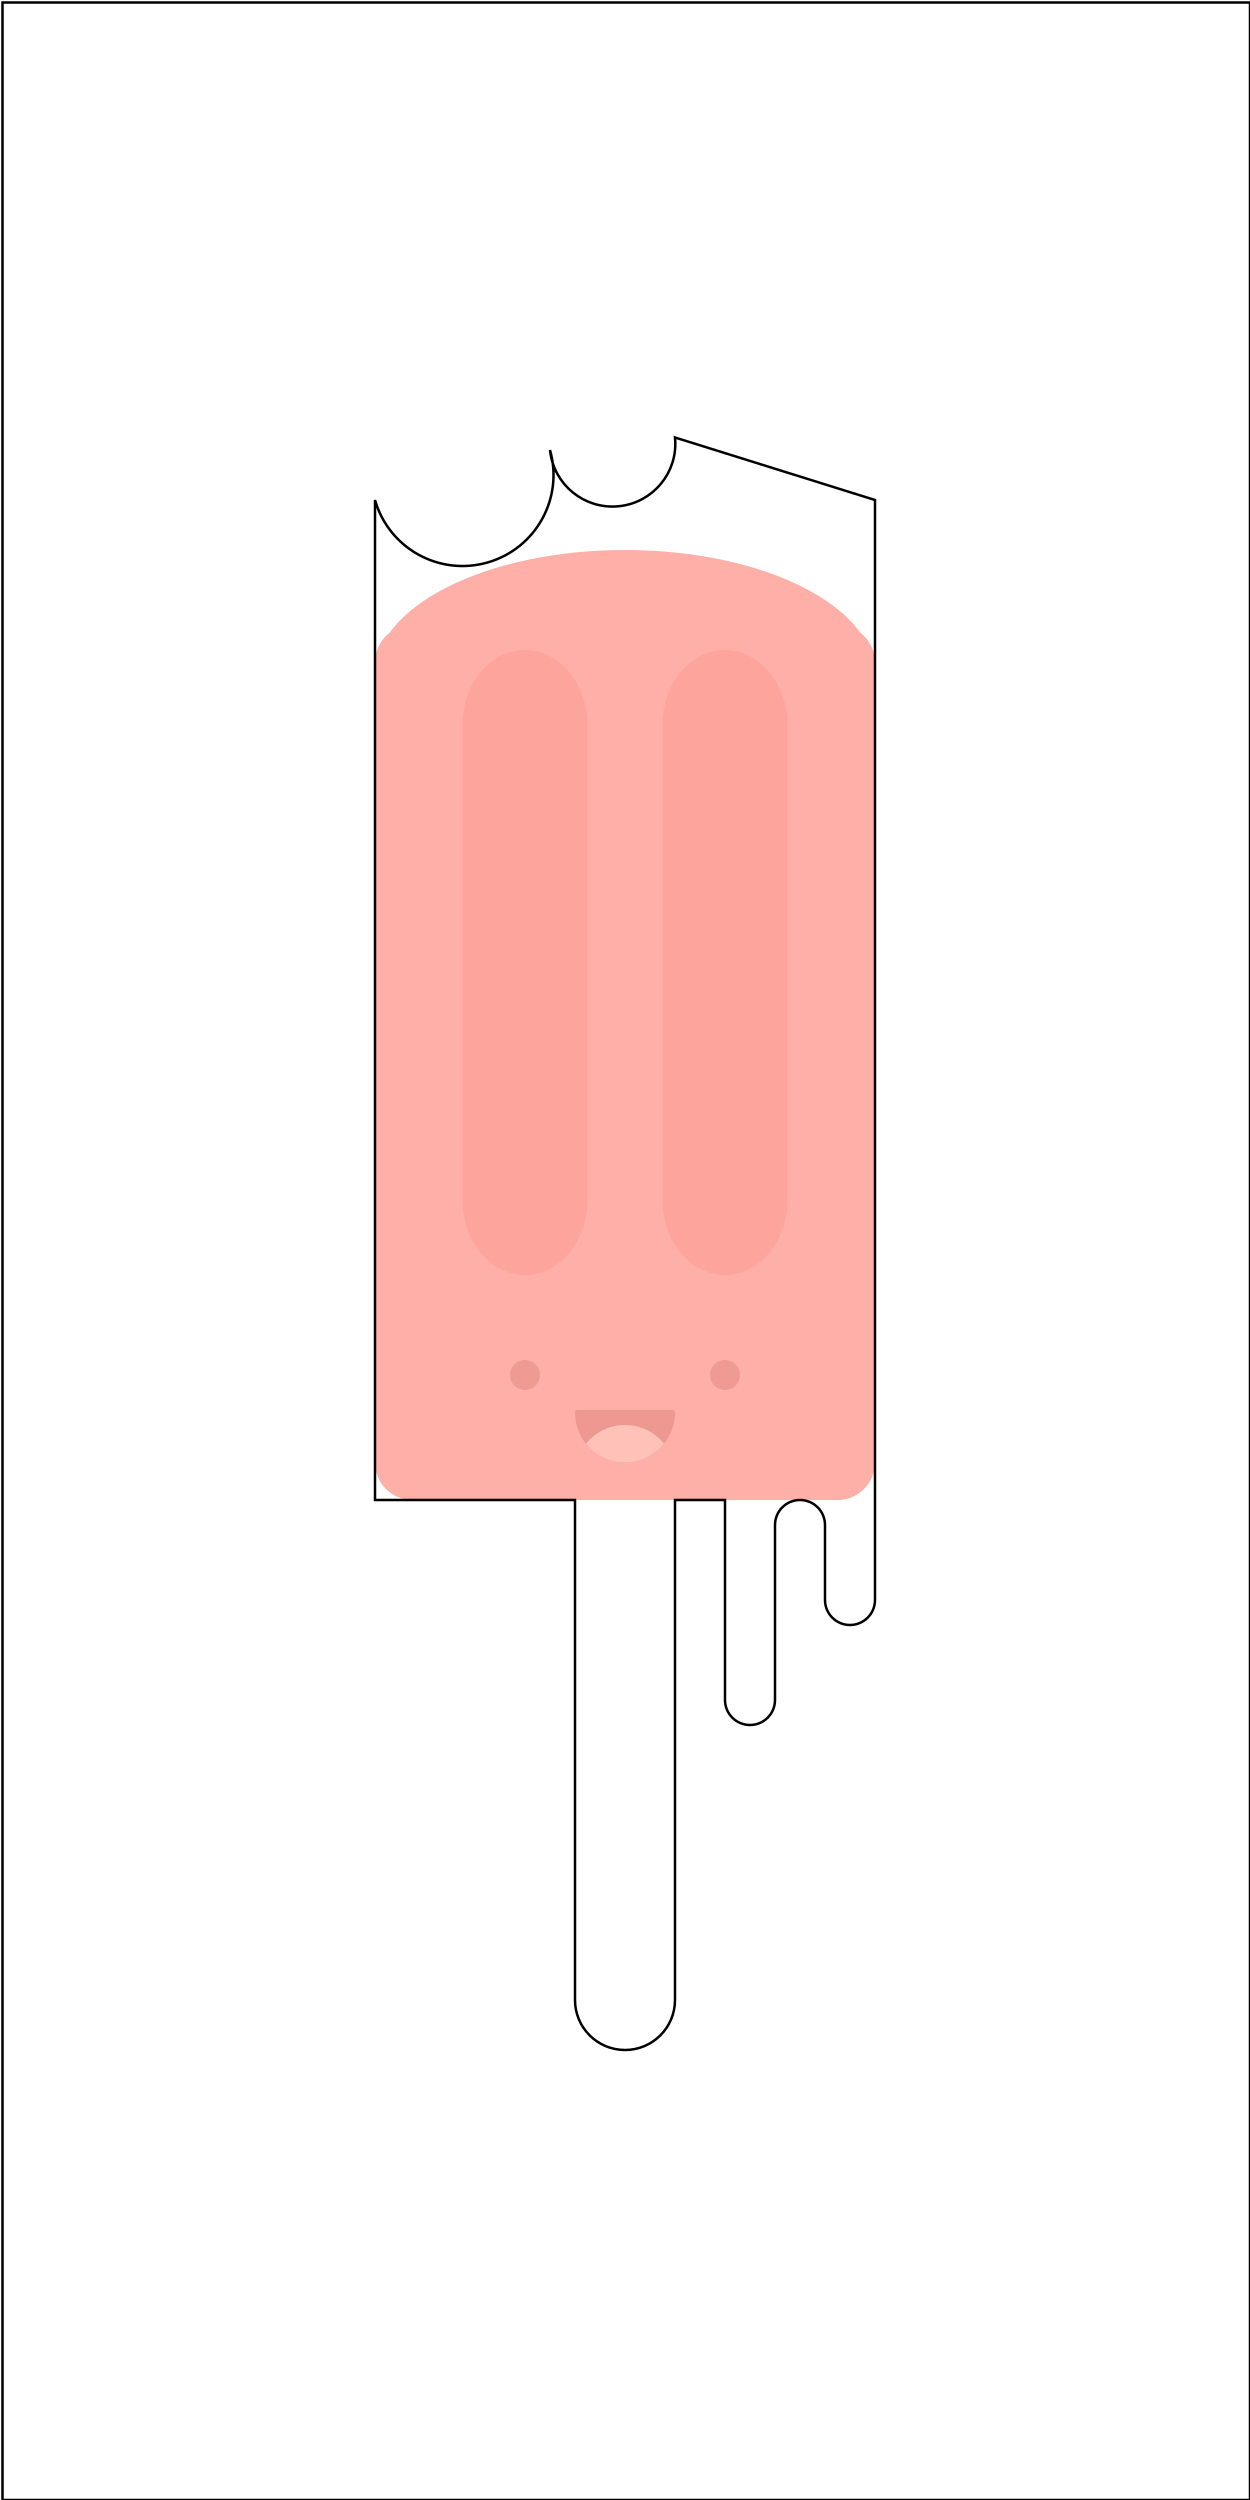
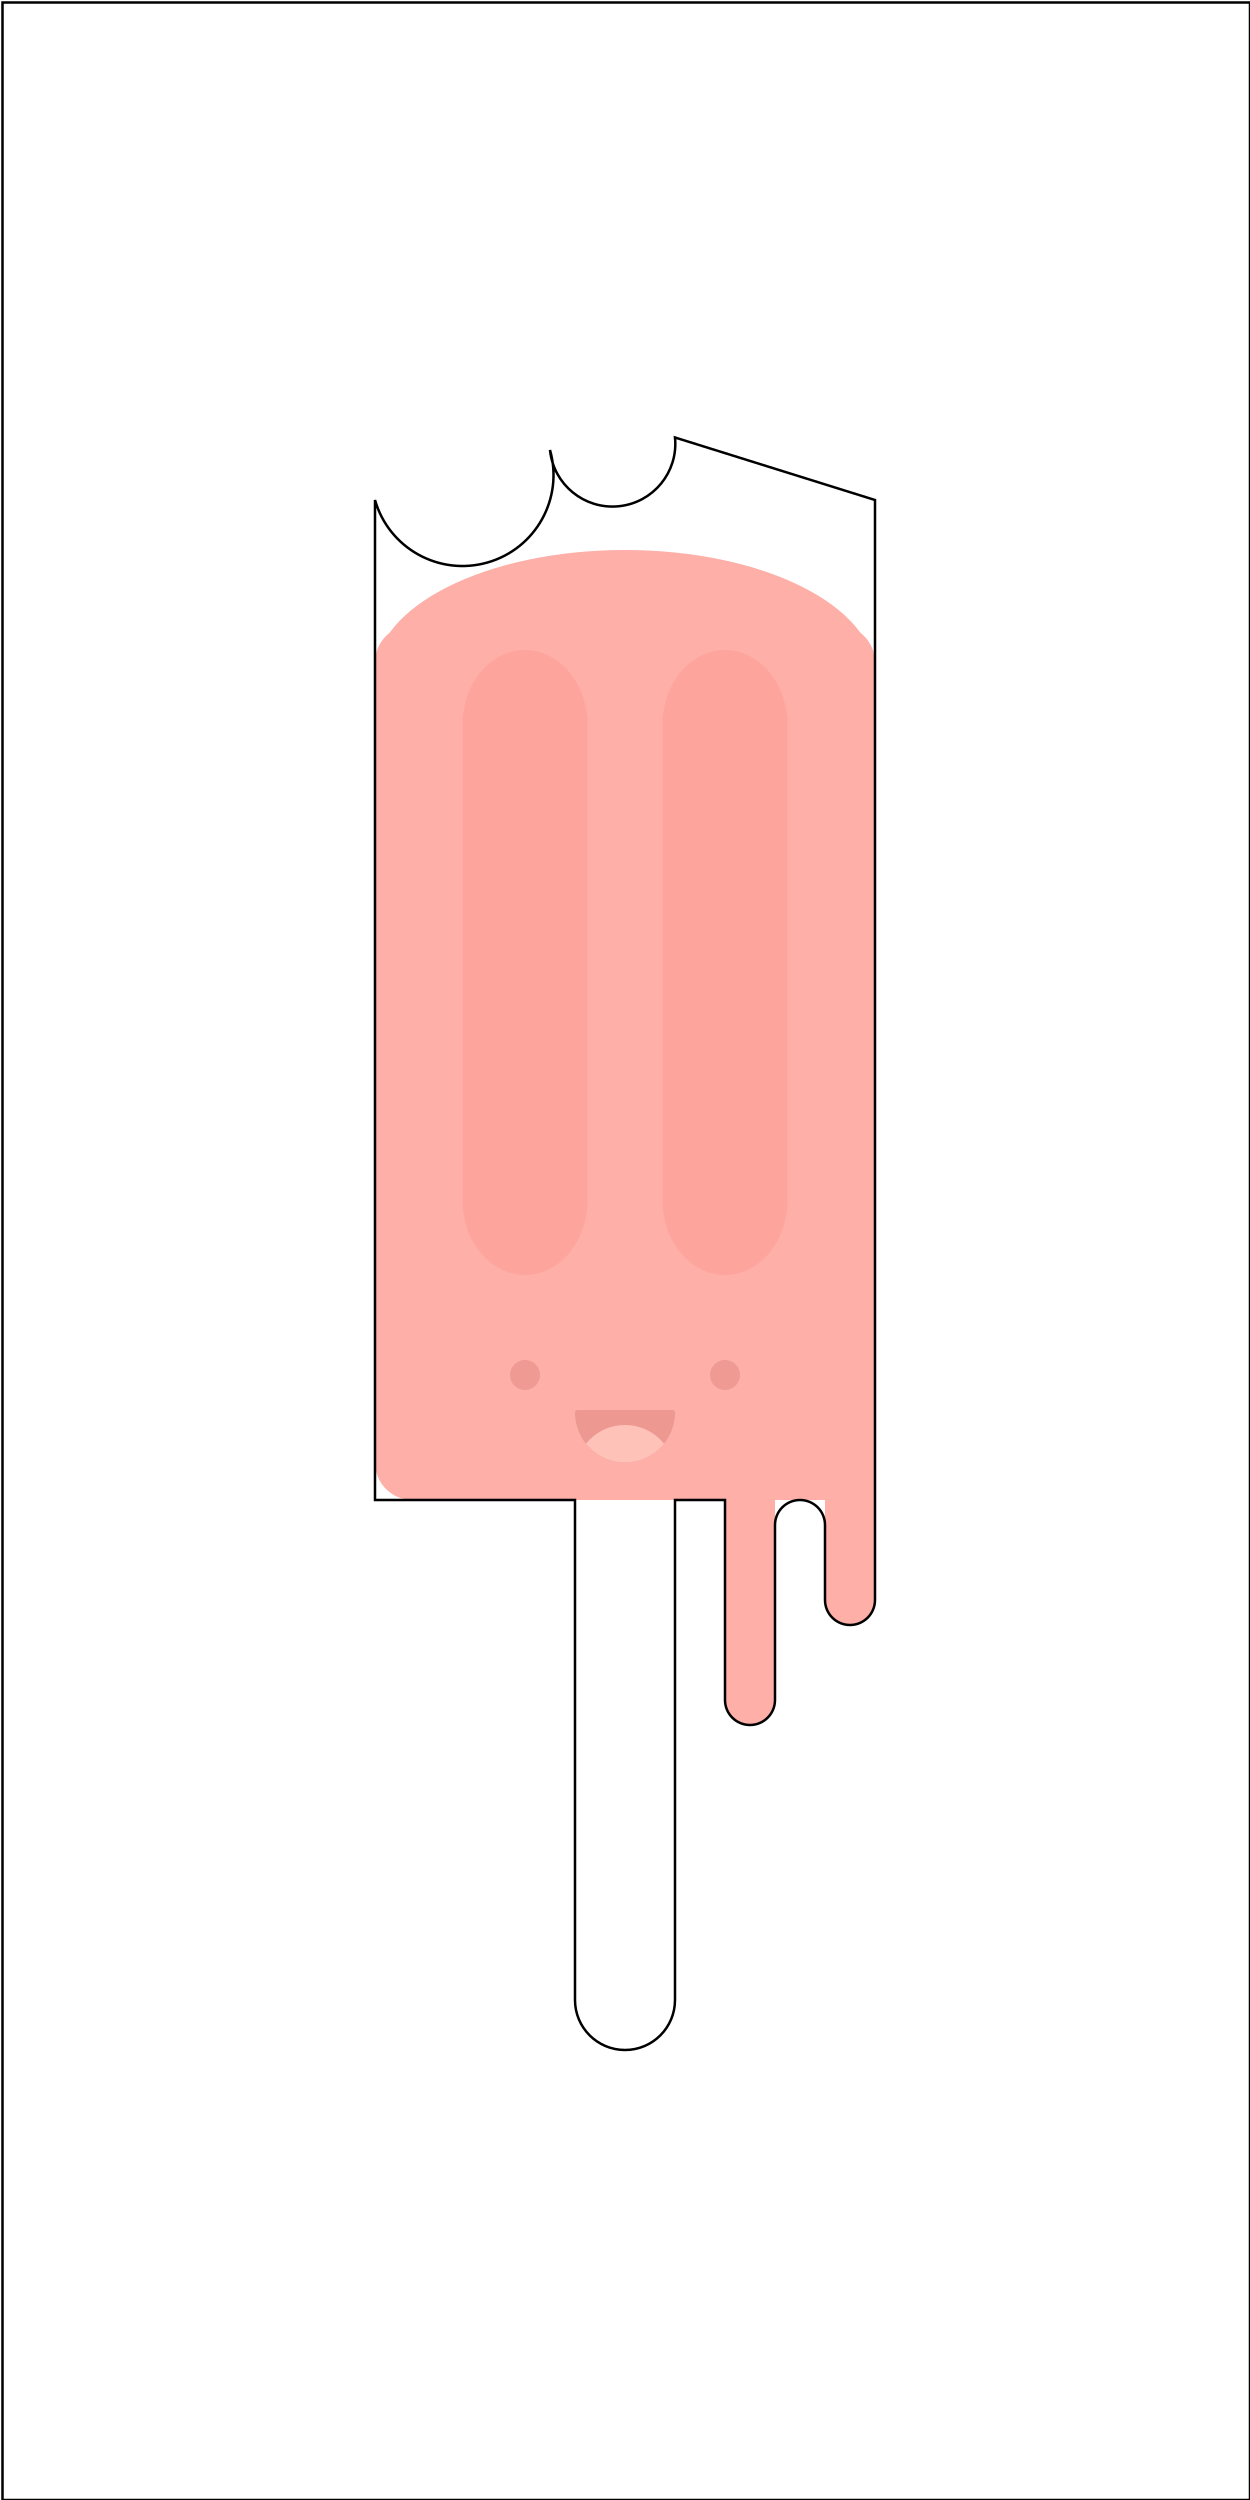
<svg xmlns="http://www.w3.org/2000/svg" width="500px" height="1000px" viewBox="0 0 500 1000">
  <rect x="1" y="1" height="999" width="499" fill="none" stroke="black" />
  <rect x="150" y="250" height="350" width="200" fill="rgb(253,175,168)" rx="15" ry="15" />
  <ellipse cx="250" cy="270" rx="100" ry="50" fill="rgb(253,175,168)" />
  <rect x="185" y="260" height="250" width="50" fill="rgb(253,165,157)" rx="30" ry="30" />
  <rect x="265" y="260" height="250" width="50" fill="rgb(253,165,157)" rx="30" ry="30" />
+   <rect x="290" y="590" height="100" width="20" rx="10" fill="rgb(253,175,168)" />
+   <rect x="330" y="580" height="70" width="20" rx="10" fill="rgb(253,175,168)" />
  <circle cx="210" cy="550" fill="rgb(239,154,147)" r="6" />
  <circle cx="290" cy="550" fill="rgb(239,154,147)" r="6" />
  <path fill="rgb(237,153,146)" d="       M 230 565       A 1 1 0 0 0 270 565       z     " />
  <defs>
    <clipPath id="cut-off-bottom">
      <path d="           M 230 565           A 1 1 0 0 0 270 565           z         " />
    </clipPath>
  </defs>
  <path fill="rgb(254,194,185)" clip-path="url(#cut-off-bottom)" d="       M 230 590       A 1 1 0 0 1 270 590       z     " />
  <rect x="230" y="564" width="40" height="3" fill="rgb(237,153,146)" ry="1" />
  <path d="       M 150 600        L 150 200        A 1 1 0 0 0 220 180        A 1 1 0 0 0 270 175        L 350 200        L 350 600        L 350 640        A 1 1 0 0 1 330 640        L 330 610        A 1 1 0 0 0 310 610        L 310 680        A 1 1 0 0 1 290 680        L 290 600        L 270 600        L 270 800        A 1 1 0 0 1 230 800        L 230 600       z" fill="none" stroke-width="1" stroke="black" />
</svg>
